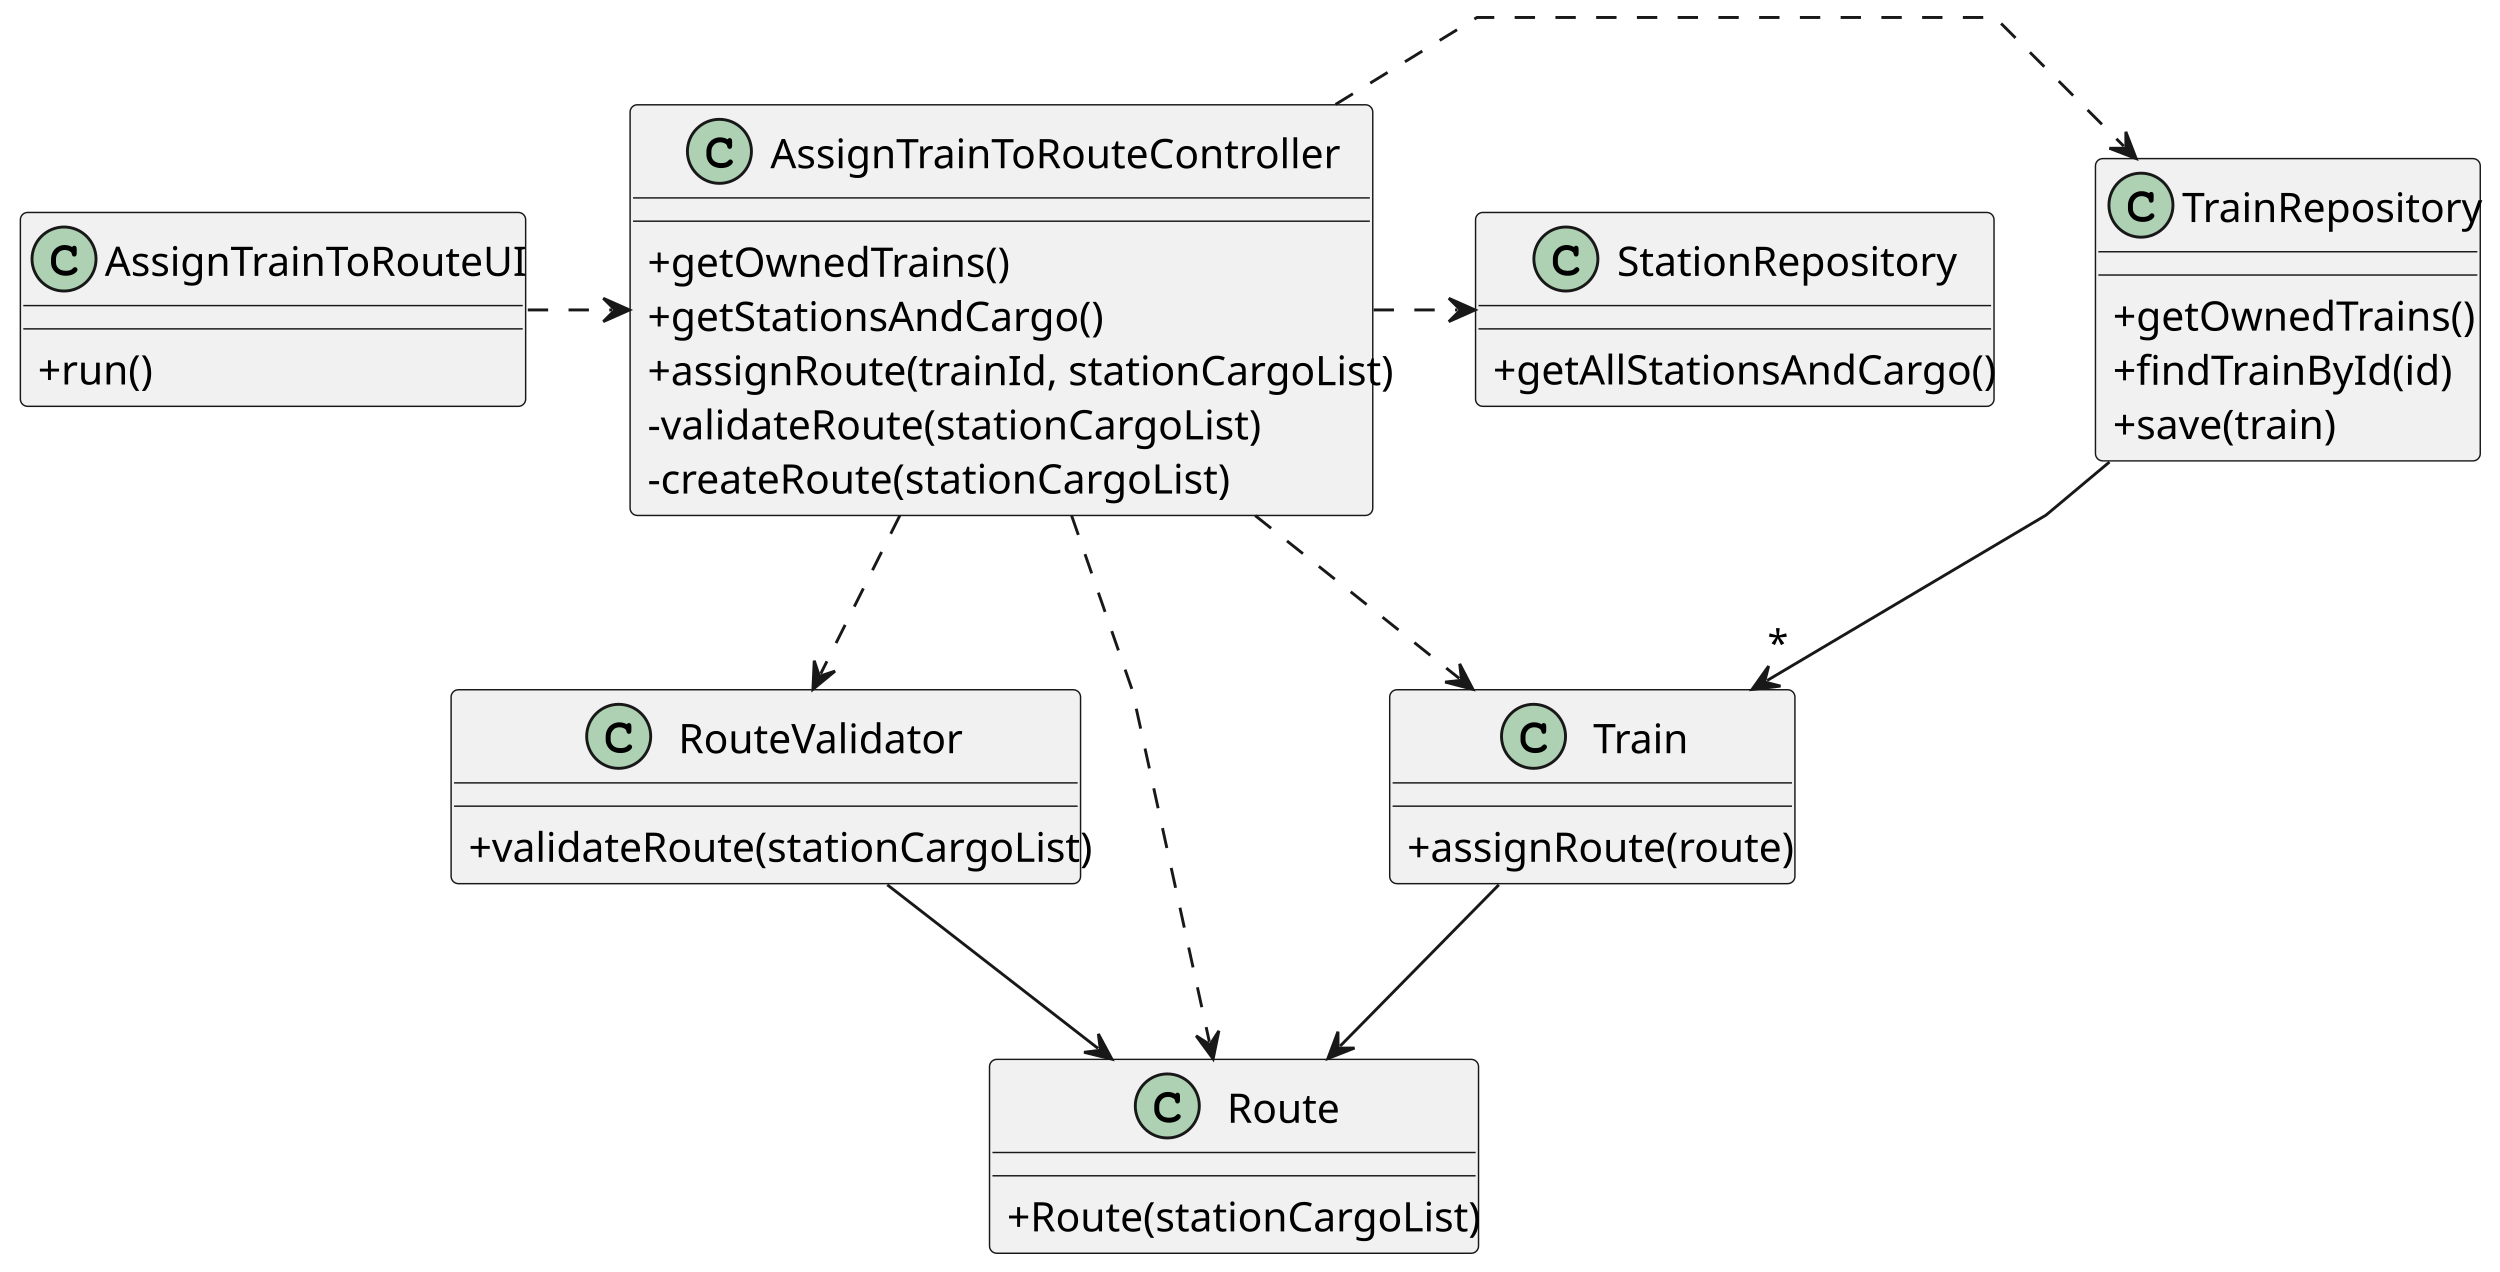
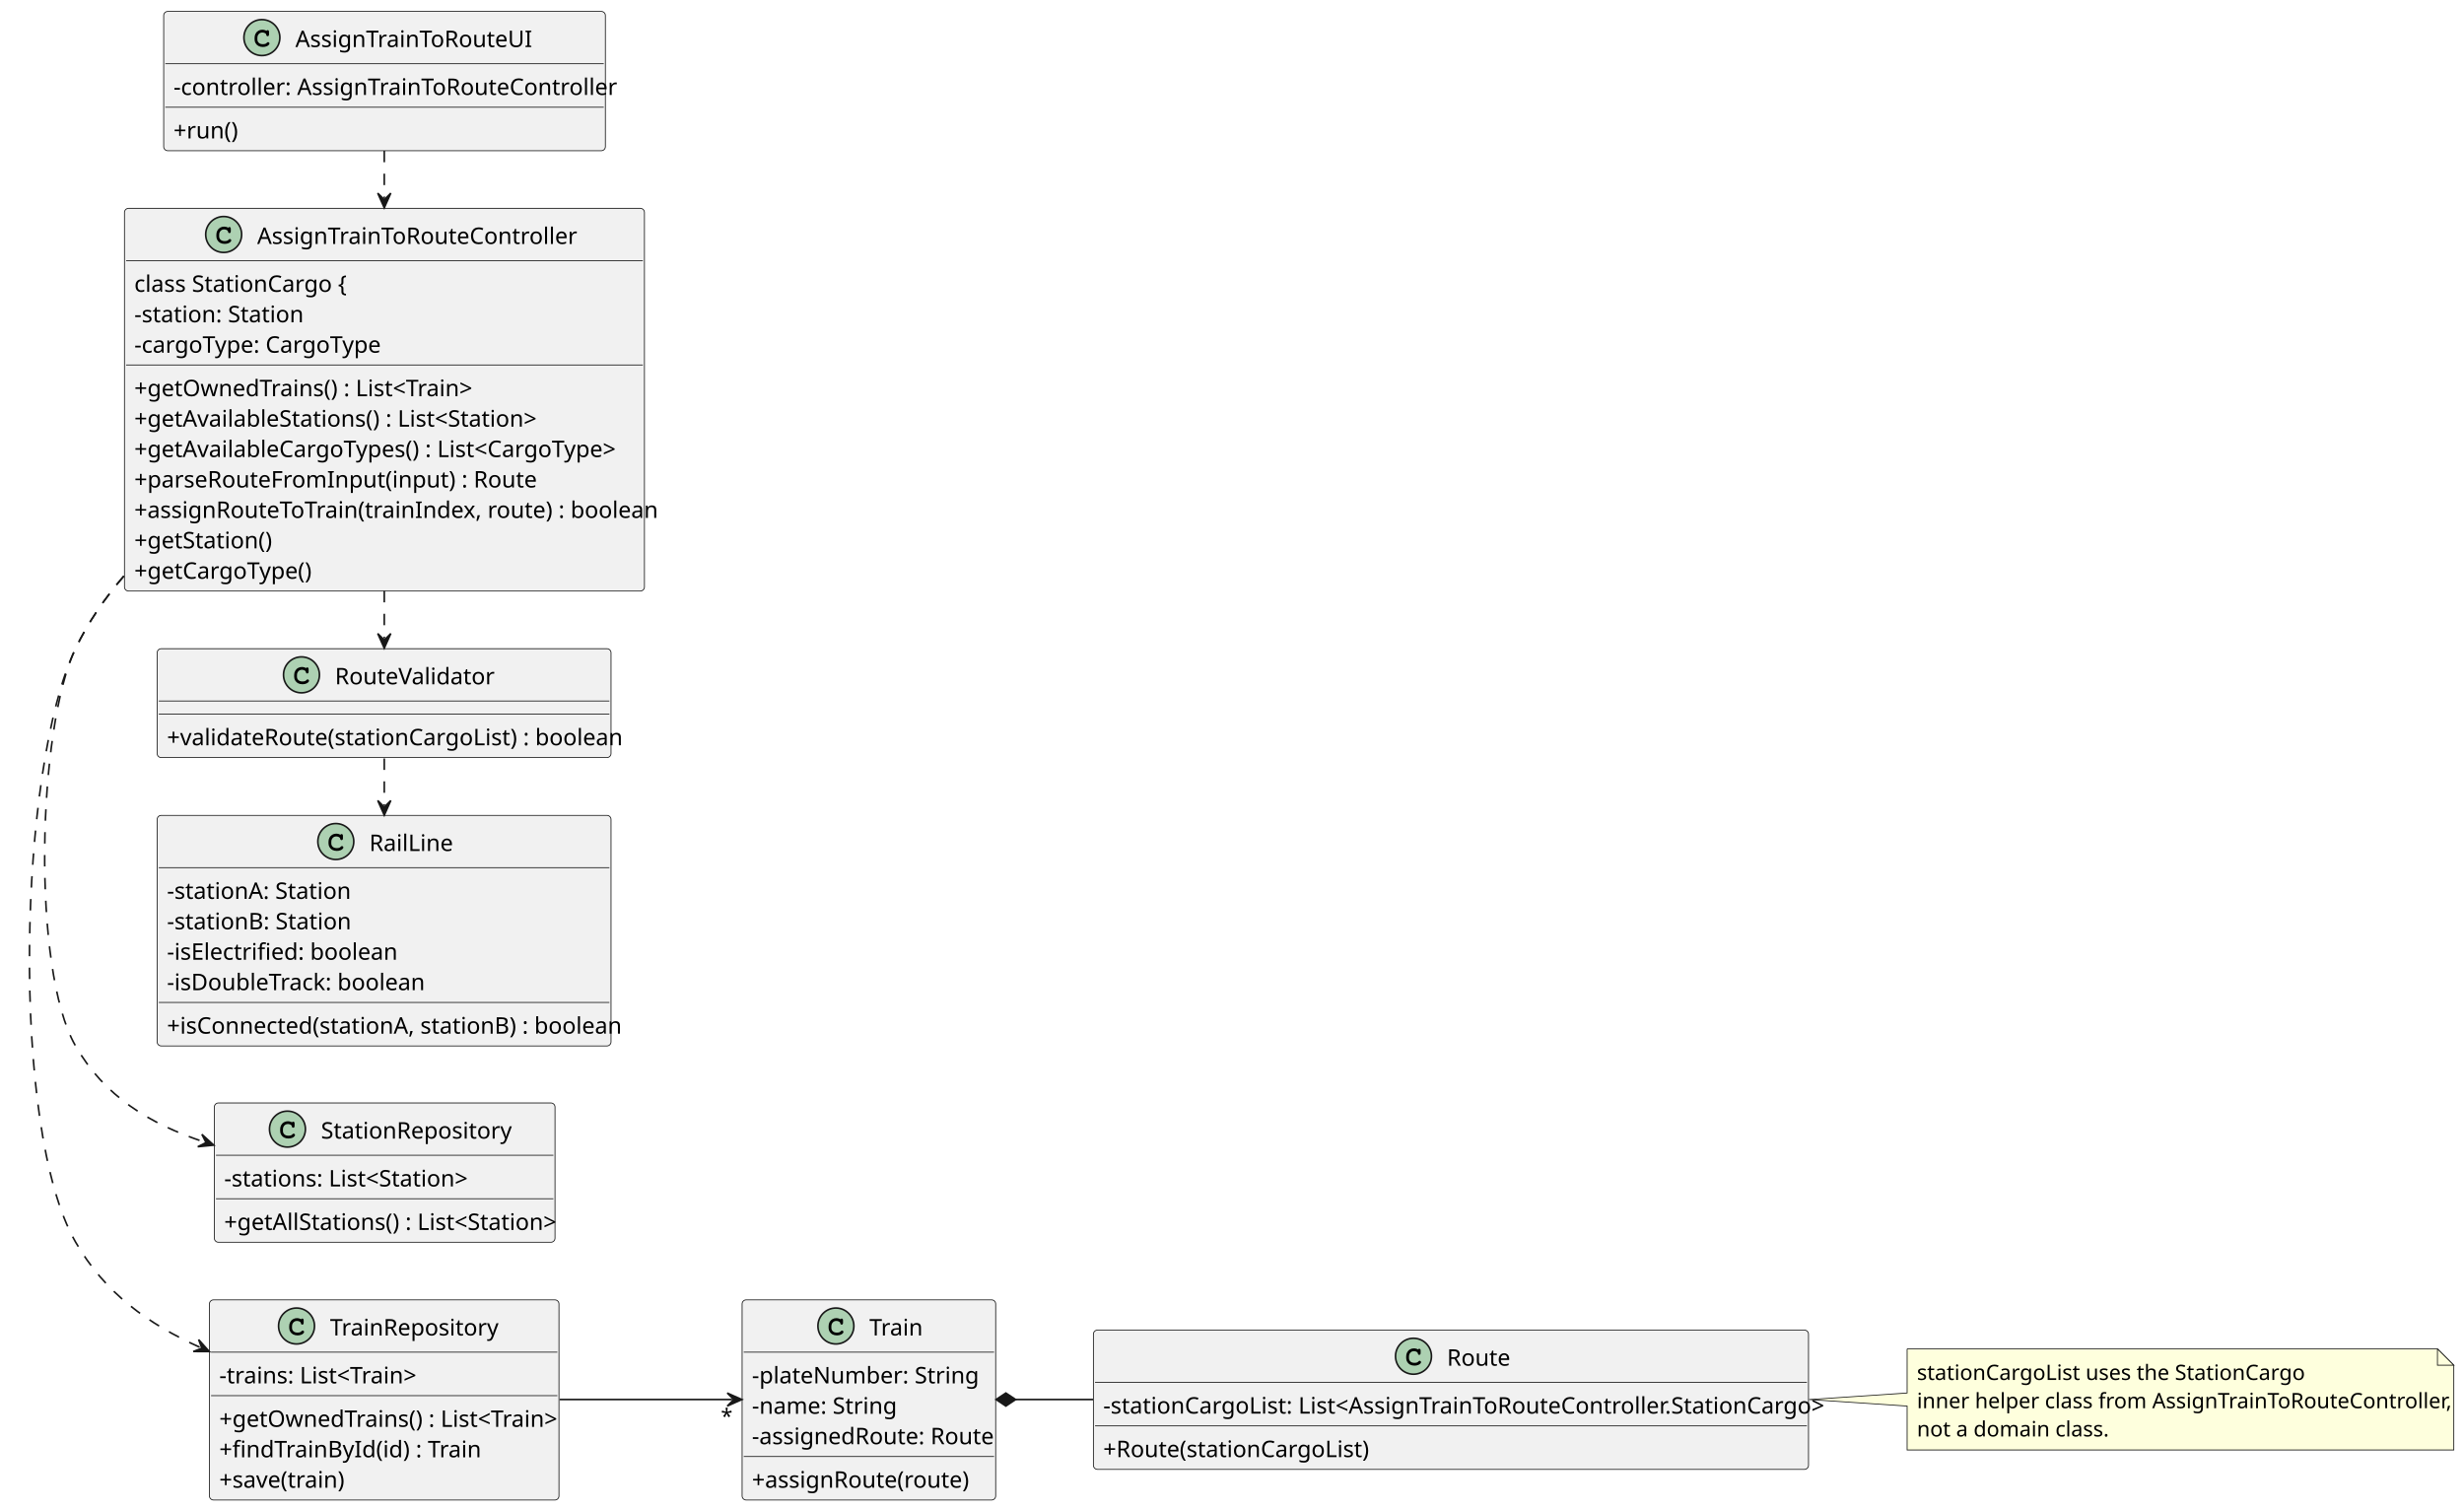
- <svg xmlns="http://www.w3.org/2000/svg" contentStyleType="text/css" height="437px" preserveAspectRatio="none" style="width:859px;height:437px;background:#FFFFFF;" version="1.1" viewBox="0 0 859 437" width="859px" zoomAndPan="magnify">
+ <svg xmlns="http://www.w3.org/2000/svg" contentStyleType="text/css" height="924px" preserveAspectRatio="none" style="width:1508px;height:924px;background:#FFFFFF;" version="1.1" viewBox="0 0 1508 924" width="1508px" zoomAndPan="magnify">
  <defs />
  <g>
    <g id="elem_AssignTrainToRouteUI">
-       <rect codeLine="6" fill="#F1F1F1" height="66.621" id="AssignTrainToRouteUI" rx="2.5" ry="2.5" style="stroke:#181818;stroke-width:0.5;" width="173.613" x="7" y="73" />
-       <ellipse cx="22" cy="89" fill="#ADD1B2" rx="11" ry="11" style="stroke:#181818;stroke-width:1.0;" />
-       <path d="M24.766,84.875 Q24.922,84.656 25.109,84.547 Q25.297,84.438 25.516,84.438 Q25.891,84.438 26.125,84.703 Q26.359,84.953 26.359,85.562 L26.359,87.016 Q26.359,87.625 26.125,87.891 Q25.891,88.156 25.516,88.156 Q25.172,88.156 24.969,87.953 Q24.766,87.766 24.656,87.25 Q24.609,86.891 24.422,86.703 Q24.094,86.328 23.484,86.109 Q22.875,85.891 22.25,85.891 Q21.484,85.891 20.844,86.219 Q20.219,86.547 19.719,87.297 Q19.234,88.047 19.234,89.078 L19.234,90.172 Q19.234,91.406 20.125,92.234 Q21.016,93.047 22.609,93.047 Q23.547,93.047 24.203,92.797 Q24.594,92.641 25.016,92.203 Q25.281,91.938 25.422,91.859 Q25.578,91.781 25.781,91.781 Q26.109,91.781 26.359,92.047 Q26.625,92.297 26.625,92.641 Q26.625,92.984 26.281,93.391 Q25.781,93.969 24.984,94.297 Q23.906,94.75 22.609,94.75 Q21.094,94.75 19.891,94.125 Q18.906,93.625 18.219,92.562 Q17.531,91.484 17.531,90.203 L17.531,89.047 Q17.531,87.719 18.141,86.578 Q18.766,85.422 19.859,84.812 Q20.953,84.188 22.188,84.188 Q22.922,84.188 23.562,84.359 Q24.219,84.516 24.766,84.875 Z " fill="#000000" />
-       <text fill="#000000" font-family="sans-serif" font-size="14" lengthAdjust="spacing" textLength="141.613" x="36" y="94.797">AssignTrainToRouteUI</text>
-       <line style="stroke:#181818;stroke-width:0.5;" x1="8" x2="179.613" y1="105" y2="105" />
-       <line style="stroke:#181818;stroke-width:0.5;" x1="8" x2="179.613" y1="113" y2="113" />
-       <text fill="#000000" font-family="sans-serif" font-size="14" lengthAdjust="spacing" textLength="37.734" x="13" y="132.107">+run()</text>
+       <rect codeLine="6" fill="#F1F1F1" height="85.242" id="AssignTrainToRouteUI" rx="2.5" ry="2.5" style="stroke:#181818;stroke-width:0.5;" width="270.323" x="100.18" y="7" />
+       <ellipse cx="160.285" cy="23" fill="#ADD1B2" rx="11" ry="11" style="stroke:#181818;stroke-width:1.0;" />
+       <path d="M163.051,18.875 Q163.207,18.656 163.394,18.547 Q163.582,18.438 163.801,18.438 Q164.176,18.438 164.41,18.703 Q164.644,18.953 164.644,19.562 L164.644,21.016 Q164.644,21.625 164.41,21.891 Q164.176,22.156 163.801,22.156 Q163.457,22.156 163.254,21.953 Q163.051,21.766 162.941,21.25 Q162.894,20.891 162.707,20.703 Q162.379,20.328 161.769,20.109 Q161.16,19.891 160.535,19.891 Q159.769,19.891 159.129,20.219 Q158.504,20.547 158.004,21.297 Q157.519,22.047 157.519,23.078 L157.519,24.172 Q157.519,25.406 158.41,26.234 Q159.301,27.047 160.894,27.047 Q161.832,27.047 162.488,26.797 Q162.879,26.641 163.301,26.203 Q163.566,25.938 163.707,25.859 Q163.863,25.781 164.066,25.781 Q164.394,25.781 164.644,26.047 Q164.91,26.297 164.91,26.641 Q164.91,26.984 164.566,27.391 Q164.066,27.969 163.269,28.297 Q162.191,28.75 160.894,28.75 Q159.379,28.75 158.176,28.125 Q157.191,27.625 156.504,26.562 Q155.816,25.484 155.816,24.203 L155.816,23.047 Q155.816,21.719 156.426,20.578 Q157.051,19.422 158.144,18.812 Q159.238,18.188 160.472,18.188 Q161.207,18.188 161.847,18.359 Q162.504,18.516 163.051,18.875 Z " fill="#000000" />
+       <text fill="#000000" font-family="sans-serif" font-size="14" lengthAdjust="spacing" textLength="141.613" x="180.785" y="28.797">AssignTrainToRouteUI</text>
+       <line style="stroke:#181818;stroke-width:0.5;" x1="101.18" x2="369.503" y1="39" y2="39" />
+       <text fill="#000000" font-family="sans-serif" font-size="14" lengthAdjust="spacing" textLength="258.323" x="106.18" y="58.107">-controller: AssignTrainToRouteController</text>
+       <line style="stroke:#181818;stroke-width:0.5;" x1="101.18" x2="369.503" y1="65.621" y2="65.621" />
+       <text fill="#000000" font-family="sans-serif" font-size="14" lengthAdjust="spacing" textLength="37.734" x="106.18" y="84.728">+run()</text>
    </g>
    <g id="elem_AssignTrainToRouteController">
-       <rect codeLine="10" fill="#F1F1F1" height="141.106" id="AssignTrainToRouteController" rx="2.5" ry="2.5" style="stroke:#181818;stroke-width:0.5;" width="255.182" x="216.5" y="36" />
-       <ellipse cx="247.196" cy="52" fill="#ADD1B2" rx="11" ry="11" style="stroke:#181818;stroke-width:1.0;" />
-       <path d="M249.961,47.875 Q250.117,47.656 250.305,47.547 Q250.492,47.438 250.711,47.438 Q251.086,47.438 251.321,47.703 Q251.555,47.953 251.555,48.562 L251.555,50.016 Q251.555,50.625 251.321,50.891 Q251.086,51.156 250.711,51.156 Q250.367,51.156 250.164,50.953 Q249.961,50.766 249.852,50.25 Q249.805,49.891 249.617,49.703 Q249.289,49.328 248.68,49.109 Q248.071,48.891 247.446,48.891 Q246.68,48.891 246.039,49.219 Q245.414,49.547 244.914,50.297 Q244.43,51.047 244.43,52.078 L244.43,53.172 Q244.43,54.406 245.321,55.234 Q246.211,56.047 247.805,56.047 Q248.742,56.047 249.399,55.797 Q249.789,55.641 250.211,55.203 Q250.477,54.938 250.617,54.859 Q250.774,54.781 250.977,54.781 Q251.305,54.781 251.555,55.047 Q251.821,55.297 251.821,55.641 Q251.821,55.984 251.477,56.391 Q250.977,56.969 250.18,57.297 Q249.102,57.75 247.805,57.75 Q246.289,57.75 245.086,57.125 Q244.102,56.625 243.414,55.562 Q242.727,54.484 242.727,53.203 L242.727,52.047 Q242.727,50.719 243.336,49.578 Q243.961,48.422 245.055,47.812 Q246.149,47.188 247.383,47.188 Q248.117,47.188 248.758,47.359 Q249.414,47.516 249.961,47.875 Z " fill="#000000" />
-       <text fill="#000000" font-family="sans-serif" font-size="14" lengthAdjust="spacing" textLength="188.303" x="264.683" y="57.797">AssignTrainToRouteController</text>
-       <line style="stroke:#181818;stroke-width:0.5;" x1="217.5" x2="470.682" y1="68" y2="68" />
-       <line style="stroke:#181818;stroke-width:0.5;" x1="217.5" x2="470.682" y1="76" y2="76" />
-       <text fill="#000000" font-family="sans-serif" font-size="14" lengthAdjust="spacing" textLength="120.217" x="222.5" y="95.107">+getOwnedTrains()</text>
-       <text fill="#000000" font-family="sans-serif" font-size="14" lengthAdjust="spacing" textLength="150.589" x="222.5" y="113.728">+getStationsAndCargo()</text>
-       <text fill="#000000" font-family="sans-serif" font-size="14" lengthAdjust="spacing" textLength="243.182" x="222.5" y="132.35">+assignRoute(trainId, stationCargoList)</text>
-       <text fill="#000000" font-family="sans-serif" font-size="14" lengthAdjust="spacing" textLength="200.765" x="222.5" y="150.971">-validateRoute(stationCargoList)</text>
-       <text fill="#000000" font-family="sans-serif" font-size="14" lengthAdjust="spacing" textLength="191.42" x="222.5" y="169.592">-createRoute(stationCargoList)</text>
+       <rect codeLine="11" fill="#F1F1F1" height="234.211" id="AssignTrainToRouteController" rx="2.5" ry="2.5" style="stroke:#181818;stroke-width:0.5;" width="318.229" x="76.18" y="127.5" />
+       <ellipse cx="136.893" cy="143.5" fill="#ADD1B2" rx="11" ry="11" style="stroke:#181818;stroke-width:1.0;" />
+       <path d="M139.659,139.375 Q139.815,139.156 140.003,139.047 Q140.19,138.938 140.409,138.938 Q140.784,138.938 141.018,139.203 Q141.253,139.453 141.253,140.062 L141.253,141.516 Q141.253,142.125 141.018,142.391 Q140.784,142.656 140.409,142.656 Q140.065,142.656 139.862,142.453 Q139.659,142.266 139.55,141.75 Q139.503,141.391 139.315,141.203 Q138.987,140.828 138.378,140.609 Q137.768,140.391 137.143,140.391 Q136.378,140.391 135.737,140.719 Q135.112,141.047 134.612,141.797 Q134.128,142.547 134.128,143.578 L134.128,144.672 Q134.128,145.906 135.018,146.734 Q135.909,147.547 137.503,147.547 Q138.44,147.547 139.096,147.297 Q139.487,147.141 139.909,146.703 Q140.175,146.438 140.315,146.359 Q140.471,146.281 140.675,146.281 Q141.003,146.281 141.253,146.547 Q141.518,146.797 141.518,147.141 Q141.518,147.484 141.175,147.891 Q140.675,148.469 139.878,148.797 Q138.8,149.25 137.503,149.25 Q135.987,149.25 134.784,148.625 Q133.8,148.125 133.112,147.062 Q132.425,145.984 132.425,144.703 L132.425,143.547 Q132.425,142.219 133.034,141.078 Q133.659,139.922 134.753,139.312 Q135.846,138.688 137.081,138.688 Q137.815,138.688 138.456,138.859 Q139.112,139.016 139.659,139.375 Z " fill="#000000" />
+       <text fill="#000000" font-family="sans-serif" font-size="14" lengthAdjust="spacing" textLength="188.303" x="157.393" y="149.297">AssignTrainToRouteController</text>
+       <line style="stroke:#181818;stroke-width:0.5;" x1="77.18" x2="393.409" y1="159.5" y2="159.5" />
+       <text fill="#000000" font-family="sans-serif" font-size="14" lengthAdjust="spacing" textLength="126.068" x="82.18" y="178.607">class StationCargo {</text>
+       <text fill="#000000" font-family="sans-serif" font-size="14" lengthAdjust="spacing" textLength="97.275" x="82.18" y="197.228">-station: Station</text>
+       <text fill="#000000" font-family="sans-serif" font-size="14" lengthAdjust="spacing" textLength="147.841" x="82.18" y="215.85">-cargoType: CargoType</text>
+       <line style="stroke:#181818;stroke-width:0.5;" x1="77.18" x2="393.409" y1="223.363" y2="223.363" />
+       <text fill="#000000" font-family="sans-serif" font-size="14" lengthAdjust="spacing" textLength="201.92" x="82.18" y="242.471">+getOwnedTrains() : List&lt;Train&gt;</text>
+       <text fill="#000000" font-family="sans-serif" font-size="14" lengthAdjust="spacing" textLength="237.754" x="82.18" y="261.092">+getAvailableStations() : List&lt;Station&gt;</text>
+       <text fill="#000000" font-family="sans-serif" font-size="14" lengthAdjust="spacing" textLength="289.092" x="82.18" y="279.713">+getAvailableCargoTypes() : List&lt;CargoType&gt;</text>
+       <text fill="#000000" font-family="sans-serif" font-size="14" lengthAdjust="spacing" textLength="233.065" x="82.18" y="298.334">+parseRouteFromInput(input) : Route</text>
+       <text fill="#000000" font-family="sans-serif" font-size="14" lengthAdjust="spacing" textLength="306.229" x="82.18" y="316.955">+assignRouteToTrain(trainIndex, route) : boolean</text>
+       <text fill="#000000" font-family="sans-serif" font-size="14" lengthAdjust="spacing" textLength="80.548" x="82.18" y="335.576">+getStation()</text>
+       <text fill="#000000" font-family="sans-serif" font-size="14" lengthAdjust="spacing" textLength="106.217" x="82.18" y="354.197">+getCargoType()</text>
    </g>
    <g id="elem_TrainRepository">
-       <rect codeLine="18" fill="#F1F1F1" height="103.863" id="TrainRepository" rx="2.5" ry="2.5" style="stroke:#181818;stroke-width:0.5;" width="132.217" x="720" y="54.5" />
-       <ellipse cx="735.631" cy="70.5" fill="#ADD1B2" rx="11" ry="11" style="stroke:#181818;stroke-width:1.0;" />
-       <path d="M738.397,66.375 Q738.553,66.156 738.741,66.047 Q738.928,65.938 739.147,65.938 Q739.522,65.938 739.756,66.203 Q739.991,66.453 739.991,67.062 L739.991,68.516 Q739.991,69.125 739.756,69.391 Q739.522,69.656 739.147,69.656 Q738.803,69.656 738.6,69.453 Q738.397,69.266 738.288,68.75 Q738.241,68.391 738.053,68.203 Q737.725,67.828 737.116,67.609 Q736.506,67.391 735.881,67.391 Q735.116,67.391 734.475,67.719 Q733.85,68.047 733.35,68.797 Q732.866,69.547 732.866,70.578 L732.866,71.672 Q732.866,72.906 733.756,73.734 Q734.647,74.547 736.241,74.547 Q737.178,74.547 737.835,74.297 Q738.225,74.141 738.647,73.703 Q738.913,73.438 739.053,73.359 Q739.21,73.281 739.413,73.281 Q739.741,73.281 739.991,73.547 Q740.256,73.797 740.256,74.141 Q740.256,74.484 739.913,74.891 Q739.413,75.469 738.616,75.797 Q737.538,76.25 736.241,76.25 Q734.725,76.25 733.522,75.625 Q732.538,75.125 731.85,74.062 Q731.163,72.984 731.163,71.703 L731.163,70.547 Q731.163,69.219 731.772,68.078 Q732.397,66.922 733.491,66.312 Q734.585,65.688 735.819,65.688 Q736.553,65.688 737.194,65.859 Q737.85,66.016 738.397,66.375 Z " fill="#000000" />
-       <text fill="#000000" font-family="sans-serif" font-size="14" lengthAdjust="spacing" textLength="98.814" x="749.772" y="76.297">TrainRepository</text>
-       <line style="stroke:#181818;stroke-width:0.5;" x1="721" x2="851.217" y1="86.5" y2="86.5" />
-       <line style="stroke:#181818;stroke-width:0.5;" x1="721" x2="851.217" y1="94.5" y2="94.5" />
-       <text fill="#000000" font-family="sans-serif" font-size="14" lengthAdjust="spacing" textLength="120.217" x="726" y="113.607">+getOwnedTrains()</text>
-       <text fill="#000000" font-family="sans-serif" font-size="14" lengthAdjust="spacing" textLength="110.879" x="726" y="132.228">+findTrainById(id)</text>
-       <text fill="#000000" font-family="sans-serif" font-size="14" lengthAdjust="spacing" textLength="74.307" x="726" y="150.85">+save(train)</text>
+       <rect codeLine="27" fill="#F1F1F1" height="122.484" id="TrainRepository" rx="2.5" ry="2.5" style="stroke:#181818;stroke-width:0.5;" width="213.92" x="128.18" y="795.5" />
+       <ellipse cx="181.483" cy="811.5" fill="#ADD1B2" rx="11" ry="11" style="stroke:#181818;stroke-width:1.0;" />
+       <path d="M184.249,807.375 Q184.405,807.156 184.593,807.047 Q184.78,806.938 184.999,806.938 Q185.374,806.938 185.608,807.203 Q185.843,807.453 185.843,808.062 L185.843,809.516 Q185.843,810.125 185.608,810.391 Q185.374,810.656 184.999,810.656 Q184.655,810.656 184.452,810.453 Q184.249,810.266 184.139,809.75 Q184.093,809.391 183.905,809.203 Q183.577,808.828 182.968,808.609 Q182.358,808.391 181.733,808.391 Q180.968,808.391 180.327,808.719 Q179.702,809.047 179.202,809.797 Q178.718,810.547 178.718,811.578 L178.718,812.672 Q178.718,813.906 179.608,814.734 Q180.499,815.547 182.093,815.547 Q183.03,815.547 183.686,815.297 Q184.077,815.141 184.499,814.703 Q184.764,814.438 184.905,814.359 Q185.061,814.281 185.264,814.281 Q185.593,814.281 185.843,814.547 Q186.108,814.797 186.108,815.141 Q186.108,815.484 185.764,815.891 Q185.264,816.469 184.468,816.797 Q183.389,817.25 182.093,817.25 Q180.577,817.25 179.374,816.625 Q178.389,816.125 177.702,815.062 Q177.014,813.984 177.014,812.703 L177.014,811.547 Q177.014,810.219 177.624,809.078 Q178.249,807.922 179.343,807.312 Q180.436,806.688 181.671,806.688 Q182.405,806.688 183.046,806.859 Q183.702,807.016 184.249,807.375 Z " fill="#000000" />
+       <text fill="#000000" font-family="sans-serif" font-size="14" lengthAdjust="spacing" textLength="98.814" x="201.983" y="817.297">TrainRepository</text>
+       <line style="stroke:#181818;stroke-width:0.5;" x1="129.18" x2="341.1" y1="827.5" y2="827.5" />
+       <text fill="#000000" font-family="sans-serif" font-size="14" lengthAdjust="spacing" textLength="116.71" x="134.18" y="846.607">-trains: List&lt;Train&gt;</text>
+       <line style="stroke:#181818;stroke-width:0.5;" x1="129.18" x2="341.1" y1="854.121" y2="854.121" />
+       <text fill="#000000" font-family="sans-serif" font-size="14" lengthAdjust="spacing" textLength="201.92" x="134.18" y="873.229">+getOwnedTrains() : List&lt;Train&gt;</text>
+       <text fill="#000000" font-family="sans-serif" font-size="14" lengthAdjust="spacing" textLength="154.444" x="134.18" y="891.85">+findTrainById(id) : Train</text>
+       <text fill="#000000" font-family="sans-serif" font-size="14" lengthAdjust="spacing" textLength="74.307" x="134.18" y="910.471">+save(train)</text>
    </g>
    <g id="elem_StationRepository">
-       <rect codeLine="24" fill="#F1F1F1" height="66.621" id="StationRepository" rx="2.5" ry="2.5" style="stroke:#181818;stroke-width:0.5;" width="178.148" x="507" y="73" />
-       <ellipse cx="538.04" cy="89" fill="#ADD1B2" rx="11" ry="11" style="stroke:#181818;stroke-width:1.0;" />
-       <path d="M540.806,84.875 Q540.962,84.656 541.149,84.547 Q541.337,84.438 541.556,84.438 Q541.931,84.438 542.165,84.703 Q542.399,84.953 542.399,85.562 L542.399,87.016 Q542.399,87.625 542.165,87.891 Q541.931,88.156 541.556,88.156 Q541.212,88.156 541.009,87.953 Q540.806,87.766 540.696,87.25 Q540.649,86.891 540.462,86.703 Q540.134,86.328 539.524,86.109 Q538.915,85.891 538.29,85.891 Q537.524,85.891 536.884,86.219 Q536.259,86.547 535.759,87.297 Q535.274,88.047 535.274,89.078 L535.274,90.172 Q535.274,91.406 536.165,92.234 Q537.056,93.047 538.649,93.047 Q539.587,93.047 540.243,92.797 Q540.634,92.641 541.056,92.203 Q541.321,91.938 541.462,91.859 Q541.618,91.781 541.821,91.781 Q542.149,91.781 542.399,92.047 Q542.665,92.297 542.665,92.641 Q542.665,92.984 542.321,93.391 Q541.821,93.969 541.024,94.297 Q539.946,94.75 538.649,94.75 Q537.134,94.75 535.931,94.125 Q534.946,93.625 534.259,92.562 Q533.571,91.484 533.571,90.203 L533.571,89.047 Q533.571,87.719 534.181,86.578 Q534.806,85.422 535.899,84.812 Q536.993,84.188 538.227,84.188 Q538.962,84.188 539.602,84.359 Q540.259,84.516 540.806,84.875 Z " fill="#000000" />
-       <text fill="#000000" font-family="sans-serif" font-size="14" lengthAdjust="spacing" textLength="110.503" x="555.605" y="94.797">StationRepository</text>
-       <line style="stroke:#181818;stroke-width:0.5;" x1="508" x2="684.148" y1="105" y2="105" />
-       <line style="stroke:#181818;stroke-width:0.5;" x1="508" x2="684.148" y1="113" y2="113" />
-       <text fill="#000000" font-family="sans-serif" font-size="14" lengthAdjust="spacing" textLength="166.148" x="513" y="132.107">+getAllStationsAndCargo()</text>
+       <rect codeLine="34" fill="#F1F1F1" height="85.242" id="StationRepository" rx="2.5" ry="2.5" style="stroke:#181818;stroke-width:0.5;" width="208.499" x="131.18" y="675" />
+       <ellipse cx="175.928" cy="691" fill="#ADD1B2" rx="11" ry="11" style="stroke:#181818;stroke-width:1.0;" />
+       <path d="M178.694,686.875 Q178.85,686.656 179.037,686.547 Q179.225,686.438 179.444,686.438 Q179.819,686.438 180.053,686.703 Q180.287,686.953 180.287,687.562 L180.287,689.016 Q180.287,689.625 180.053,689.891 Q179.819,690.156 179.444,690.156 Q179.1,690.156 178.897,689.953 Q178.694,689.766 178.584,689.25 Q178.537,688.891 178.35,688.703 Q178.022,688.328 177.412,688.109 Q176.803,687.891 176.178,687.891 Q175.412,687.891 174.772,688.219 Q174.147,688.547 173.647,689.297 Q173.162,690.047 173.162,691.078 L173.162,692.172 Q173.162,693.406 174.053,694.234 Q174.944,695.047 176.537,695.047 Q177.475,695.047 178.131,694.797 Q178.522,694.641 178.944,694.203 Q179.209,693.938 179.35,693.859 Q179.506,693.781 179.709,693.781 Q180.037,693.781 180.287,694.047 Q180.553,694.297 180.553,694.641 Q180.553,694.984 180.209,695.391 Q179.709,695.969 178.912,696.297 Q177.834,696.75 176.537,696.75 Q175.022,696.75 173.819,696.125 Q172.834,695.625 172.147,694.562 Q171.459,693.484 171.459,692.203 L171.459,691.047 Q171.459,689.719 172.069,688.578 Q172.694,687.422 173.787,686.812 Q174.881,686.188 176.115,686.188 Q176.85,686.188 177.49,686.359 Q178.147,686.516 178.694,686.875 Z " fill="#000000" />
+       <text fill="#000000" font-family="sans-serif" font-size="14" lengthAdjust="spacing" textLength="110.503" x="196.428" y="696.797">StationRepository</text>
+       <line style="stroke:#181818;stroke-width:0.5;" x1="132.18" x2="338.679" y1="707" y2="707" />
+       <text fill="#000000" font-family="sans-serif" font-size="14" lengthAdjust="spacing" textLength="142.413" x="137.18" y="726.107">-stations: List&lt;Station&gt;</text>
+       <line style="stroke:#181818;stroke-width:0.5;" x1="132.18" x2="338.679" y1="733.621" y2="733.621" />
+       <text fill="#000000" font-family="sans-serif" font-size="14" lengthAdjust="spacing" textLength="196.499" x="137.18" y="752.729">+getAllStations() : List&lt;Station&gt;</text>
    </g>
    <g id="elem_RouteValidator">
-       <rect codeLine="28" fill="#F1F1F1" height="66.621" id="RouteValidator" rx="2.5" ry="2.5" style="stroke:#181818;stroke-width:0.5;" width="216.278" x="155" y="237" />
-       <ellipse cx="212.583" cy="253" fill="#ADD1B2" rx="11" ry="11" style="stroke:#181818;stroke-width:1.0;" />
-       <path d="M215.348,248.875 Q215.504,248.656 215.692,248.547 Q215.879,248.438 216.098,248.438 Q216.473,248.438 216.708,248.703 Q216.942,248.953 216.942,249.562 L216.942,251.016 Q216.942,251.625 216.708,251.891 Q216.473,252.156 216.098,252.156 Q215.754,252.156 215.551,251.953 Q215.348,251.766 215.239,251.25 Q215.192,250.891 215.004,250.703 Q214.676,250.328 214.067,250.109 Q213.458,249.891 212.833,249.891 Q212.067,249.891 211.426,250.219 Q210.801,250.547 210.301,251.297 Q209.817,252.047 209.817,253.078 L209.817,254.172 Q209.817,255.406 210.708,256.234 Q211.598,257.047 213.192,257.047 Q214.129,257.047 214.786,256.797 Q215.176,256.641 215.598,256.203 Q215.864,255.938 216.004,255.859 Q216.161,255.781 216.364,255.781 Q216.692,255.781 216.942,256.047 Q217.208,256.297 217.208,256.641 Q217.208,256.984 216.864,257.391 Q216.364,257.969 215.567,258.297 Q214.489,258.75 213.192,258.75 Q211.676,258.75 210.473,258.125 Q209.489,257.625 208.801,256.562 Q208.114,255.484 208.114,254.203 L208.114,253.047 Q208.114,251.719 208.723,250.578 Q209.348,249.422 210.442,248.812 Q211.536,248.188 212.77,248.188 Q213.504,248.188 214.145,248.359 Q214.801,248.516 215.348,248.875 Z " fill="#000000" />
-       <text fill="#000000" font-family="sans-serif" font-size="14" lengthAdjust="spacing" textLength="92.613" x="233.083" y="258.797">RouteValidator</text>
-       <line style="stroke:#181818;stroke-width:0.5;" x1="156" x2="370.278" y1="269" y2="269" />
-       <line style="stroke:#181818;stroke-width:0.5;" x1="156" x2="370.278" y1="277" y2="277" />
-       <text fill="#000000" font-family="sans-serif" font-size="14" lengthAdjust="spacing" textLength="204.278" x="161" y="296.107">+validateRoute(stationCargoList)</text>
+       <rect codeLine="39" fill="#F1F1F1" height="66.621" id="RouteValidator" rx="2.5" ry="2.5" style="stroke:#181818;stroke-width:0.5;" width="277.774" x="96.18" y="397" />
+       <ellipse cx="184.511" cy="413" fill="#ADD1B2" rx="11" ry="11" style="stroke:#181818;stroke-width:1.0;" />
+       <path d="M187.276,408.875 Q187.432,408.656 187.62,408.547 Q187.807,408.438 188.026,408.438 Q188.401,408.438 188.636,408.703 Q188.87,408.953 188.87,409.562 L188.87,411.016 Q188.87,411.625 188.636,411.891 Q188.401,412.156 188.026,412.156 Q187.682,412.156 187.479,411.953 Q187.276,411.766 187.167,411.25 Q187.12,410.891 186.932,410.703 Q186.604,410.328 185.995,410.109 Q185.386,409.891 184.761,409.891 Q183.995,409.891 183.354,410.219 Q182.729,410.547 182.229,411.297 Q181.745,412.047 181.745,413.078 L181.745,414.172 Q181.745,415.406 182.636,416.234 Q183.526,417.047 185.12,417.047 Q186.057,417.047 186.714,416.797 Q187.104,416.641 187.526,416.203 Q187.792,415.938 187.932,415.859 Q188.089,415.781 188.292,415.781 Q188.62,415.781 188.87,416.047 Q189.136,416.297 189.136,416.641 Q189.136,416.984 188.792,417.391 Q188.292,417.969 187.495,418.297 Q186.417,418.75 185.12,418.75 Q183.604,418.75 182.401,418.125 Q181.417,417.625 180.729,416.562 Q180.042,415.484 180.042,414.203 L180.042,413.047 Q180.042,411.719 180.651,410.578 Q181.276,409.422 182.37,408.812 Q183.464,408.188 184.698,408.188 Q185.432,408.188 186.073,408.359 Q186.729,408.516 187.276,408.875 Z " fill="#000000" />
+       <text fill="#000000" font-family="sans-serif" font-size="14" lengthAdjust="spacing" textLength="92.613" x="205.011" y="418.797">RouteValidator</text>
+       <line style="stroke:#181818;stroke-width:0.5;" x1="97.18" x2="372.954" y1="429" y2="429" />
+       <line style="stroke:#181818;stroke-width:0.5;" x1="97.18" x2="372.954" y1="437" y2="437" />
+       <text fill="#000000" font-family="sans-serif" font-size="14" lengthAdjust="spacing" textLength="265.774" x="102.18" y="456.107">+validateRoute(stationCargoList) : boolean</text>
+     </g>
+     <g id="elem_RailLine">
+       <rect codeLine="43" fill="#F1F1F1" height="141.106" id="RailLine" rx="2.5" ry="2.5" style="stroke:#181818;stroke-width:0.5;" width="277.774" x="96.18" y="499" />
+       <ellipse cx="205.524" cy="515" fill="#ADD1B2" rx="11" ry="11" style="stroke:#181818;stroke-width:1.0;" />
+       <path d="M208.29,510.875 Q208.446,510.656 208.634,510.547 Q208.821,510.438 209.04,510.438 Q209.415,510.438 209.649,510.703 Q209.884,510.953 209.884,511.562 L209.884,513.016 Q209.884,513.625 209.649,513.891 Q209.415,514.156 209.04,514.156 Q208.696,514.156 208.493,513.953 Q208.29,513.766 208.18,513.25 Q208.134,512.891 207.946,512.703 Q207.618,512.328 207.009,512.109 Q206.399,511.891 205.774,511.891 Q205.009,511.891 204.368,512.219 Q203.743,512.547 203.243,513.297 Q202.759,514.047 202.759,515.078 L202.759,516.172 Q202.759,517.406 203.649,518.234 Q204.54,519.047 206.134,519.047 Q207.071,519.047 207.727,518.797 Q208.118,518.641 208.54,518.203 Q208.805,517.938 208.946,517.859 Q209.102,517.781 209.305,517.781 Q209.634,517.781 209.884,518.047 Q210.149,518.297 210.149,518.641 Q210.149,518.984 209.805,519.391 Q209.305,519.969 208.509,520.297 Q207.43,520.75 206.134,520.75 Q204.618,520.75 203.415,520.125 Q202.43,519.625 201.743,518.562 Q201.055,517.484 201.055,516.203 L201.055,515.047 Q201.055,513.719 201.665,512.578 Q202.29,511.422 203.384,510.812 Q204.477,510.188 205.712,510.188 Q206.446,510.188 207.087,510.359 Q207.743,510.516 208.29,510.875 Z " fill="#000000" />
+       <text fill="#000000" font-family="sans-serif" font-size="14" lengthAdjust="spacing" textLength="50.586" x="226.024" y="520.797">RailLine</text>
+       <line style="stroke:#181818;stroke-width:0.5;" x1="97.18" x2="372.954" y1="531" y2="531" />
+       <text fill="#000000" font-family="sans-serif" font-size="14" lengthAdjust="spacing" textLength="106.613" x="102.18" y="550.107">-stationA: Station</text>
+       <text fill="#000000" font-family="sans-serif" font-size="14" lengthAdjust="spacing" textLength="106.613" x="102.18" y="568.729">-stationB: Station</text>
+       <text fill="#000000" font-family="sans-serif" font-size="14" lengthAdjust="spacing" textLength="133.848" x="102.18" y="587.35">-isElectrified: boolean</text>
+       <text fill="#000000" font-family="sans-serif" font-size="14" lengthAdjust="spacing" textLength="151.744" x="102.18" y="605.971">-isDoubleTrack: boolean</text>
+       <line style="stroke:#181818;stroke-width:0.5;" x1="97.18" x2="372.954" y1="613.484" y2="613.484" />
+       <text fill="#000000" font-family="sans-serif" font-size="14" lengthAdjust="spacing" textLength="265.774" x="102.18" y="632.592">+isConnected(stationA, stationB) : boolean</text>
+     </g>
+     <g id="elem_Train">
+       <rect codeLine="51" fill="#F1F1F1" height="122.484" id="Train" rx="2.5" ry="2.5" style="stroke:#181818;stroke-width:0.5;" width="155.199" x="454.18" y="795.5" />
+       <ellipse cx="511.581" cy="811.5" fill="#ADD1B2" rx="11" ry="11" style="stroke:#181818;stroke-width:1.0;" />
+       <path d="M514.347,807.375 Q514.503,807.156 514.691,807.047 Q514.878,806.938 515.097,806.938 Q515.472,806.938 515.706,807.203 Q515.941,807.453 515.941,808.062 L515.941,809.516 Q515.941,810.125 515.706,810.391 Q515.472,810.656 515.097,810.656 Q514.753,810.656 514.55,810.453 Q514.347,810.266 514.238,809.75 Q514.191,809.391 514.003,809.203 Q513.675,808.828 513.066,808.609 Q512.456,808.391 511.831,808.391 Q511.066,808.391 510.425,808.719 Q509.8,809.047 509.3,809.797 Q508.816,810.547 508.816,811.578 L508.816,812.672 Q508.816,813.906 509.706,814.734 Q510.597,815.547 512.191,815.547 Q513.128,815.547 513.784,815.297 Q514.175,815.141 514.597,814.703 Q514.863,814.438 515.003,814.359 Q515.159,814.281 515.363,814.281 Q515.691,814.281 515.941,814.547 Q516.206,814.797 516.206,815.141 Q516.206,815.484 515.863,815.891 Q515.363,816.469 514.566,816.797 Q513.488,817.25 512.191,817.25 Q510.675,817.25 509.472,816.625 Q508.488,816.125 507.8,815.062 Q507.113,813.984 507.113,812.703 L507.113,811.547 Q507.113,810.219 507.722,809.078 Q508.347,807.922 509.441,807.312 Q510.534,806.688 511.769,806.688 Q512.503,806.688 513.144,806.859 Q513.8,807.016 514.347,807.375 Z " fill="#000000" />
+       <text fill="#000000" font-family="sans-serif" font-size="14" lengthAdjust="spacing" textLength="31.896" x="532.081" y="817.297">Train</text>
+       <line style="stroke:#181818;stroke-width:0.5;" x1="455.18" x2="608.379" y1="827.5" y2="827.5" />
+       <text fill="#000000" font-family="sans-serif" font-size="14" lengthAdjust="spacing" textLength="129.165" x="460.18" y="846.607">-plateNumber: String</text>
+       <text fill="#000000" font-family="sans-serif" font-size="14" lengthAdjust="spacing" textLength="84.034" x="460.18" y="865.229">-name: String</text>
+       <text fill="#000000" font-family="sans-serif" font-size="14" lengthAdjust="spacing" textLength="143.199" x="460.18" y="883.85">-assignedRoute: Route</text>
+       <line style="stroke:#181818;stroke-width:0.5;" x1="455.18" x2="608.379" y1="891.363" y2="891.363" />
+       <text fill="#000000" font-family="sans-serif" font-size="14" lengthAdjust="spacing" textLength="127.237" x="460.18" y="910.471">+assignRoute(route)</text>
    </g>
    <g id="elem_Route">
-       <rect codeLine="32" fill="#F1F1F1" height="66.621" id="Route" rx="2.5" ry="2.5" style="stroke:#181818;stroke-width:0.5;" width="168.023" x="340" y="364" />
-       <ellipse cx="401.082" cy="380" fill="#ADD1B2" rx="11" ry="11" style="stroke:#181818;stroke-width:1.0;" />
-       <path d="M403.848,375.875 Q404.004,375.656 404.192,375.547 Q404.379,375.438 404.598,375.438 Q404.973,375.438 405.207,375.703 Q405.442,375.953 405.442,376.562 L405.442,378.016 Q405.442,378.625 405.207,378.891 Q404.973,379.156 404.598,379.156 Q404.254,379.156 404.051,378.953 Q403.848,378.766 403.739,378.25 Q403.692,377.891 403.504,377.703 Q403.176,377.328 402.567,377.109 Q401.957,376.891 401.332,376.891 Q400.567,376.891 399.926,377.219 Q399.301,377.547 398.801,378.297 Q398.317,379.047 398.317,380.078 L398.317,381.172 Q398.317,382.406 399.207,383.234 Q400.098,384.047 401.692,384.047 Q402.629,384.047 403.286,383.797 Q403.676,383.641 404.098,383.203 Q404.364,382.938 404.504,382.859 Q404.661,382.781 404.864,382.781 Q405.192,382.781 405.442,383.047 Q405.707,383.297 405.707,383.641 Q405.707,383.984 405.364,384.391 Q404.864,384.969 404.067,385.297 Q402.989,385.75 401.692,385.75 Q400.176,385.75 398.973,385.125 Q397.989,384.625 397.301,383.562 Q396.614,382.484 396.614,381.203 L396.614,380.047 Q396.614,378.719 397.223,377.578 Q397.848,376.422 398.942,375.812 Q400.036,375.188 401.27,375.188 Q402.004,375.188 402.645,375.359 Q403.301,375.516 403.848,375.875 Z " fill="#000000" />
-       <text fill="#000000" font-family="sans-serif" font-size="14" lengthAdjust="spacing" textLength="37.358" x="421.582" y="385.797">Route</text>
-       <line style="stroke:#181818;stroke-width:0.5;" x1="341" x2="507.023" y1="396" y2="396" />
-       <line style="stroke:#181818;stroke-width:0.5;" x1="341" x2="507.023" y1="404" y2="404" />
-       <text fill="#000000" font-family="sans-serif" font-size="14" lengthAdjust="spacing" textLength="156.023" x="346" y="423.107">+Route(stationCargoList)</text>
+       <rect codeLine="58" fill="#F1F1F1" height="85.242" id="Route" rx="2.5" ry="2.5" style="stroke:#181818;stroke-width:0.5;" width="437.653" x="669.18" y="814" />
+       <ellipse cx="865.077" cy="830" fill="#ADD1B2" rx="11" ry="11" style="stroke:#181818;stroke-width:1.0;" />
+       <path d="M867.843,825.875 Q867.999,825.656 868.187,825.547 Q868.374,825.438 868.593,825.438 Q868.968,825.438 869.202,825.703 Q869.437,825.953 869.437,826.562 L869.437,828.016 Q869.437,828.625 869.202,828.891 Q868.968,829.156 868.593,829.156 Q868.249,829.156 868.046,828.953 Q867.843,828.766 867.734,828.25 Q867.687,827.891 867.499,827.703 Q867.171,827.328 866.562,827.109 Q865.952,826.891 865.327,826.891 Q864.562,826.891 863.921,827.219 Q863.296,827.547 862.796,828.297 Q862.312,829.047 862.312,830.078 L862.312,831.172 Q862.312,832.406 863.202,833.234 Q864.093,834.047 865.687,834.047 Q866.624,834.047 867.281,833.797 Q867.671,833.641 868.093,833.203 Q868.359,832.938 868.499,832.859 Q868.656,832.781 868.859,832.781 Q869.187,832.781 869.437,833.047 Q869.702,833.297 869.702,833.641 Q869.702,833.984 869.359,834.391 Q868.859,834.969 868.062,835.297 Q866.984,835.75 865.687,835.75 Q864.171,835.75 862.968,835.125 Q861.984,834.625 861.296,833.562 Q860.609,832.484 860.609,831.203 L860.609,830.047 Q860.609,828.719 861.218,827.578 Q861.843,826.422 862.937,825.812 Q864.031,825.188 865.265,825.188 Q865.999,825.188 866.64,825.359 Q867.296,825.516 867.843,825.875 Z " fill="#000000" />
+       <text fill="#000000" font-family="sans-serif" font-size="14" lengthAdjust="spacing" textLength="37.358" x="885.577" y="835.797">Route</text>
+       <line style="stroke:#181818;stroke-width:0.5;" x1="670.18" x2="1105.833" y1="846" y2="846" />
+       <text fill="#000000" font-family="sans-serif" font-size="14" lengthAdjust="spacing" textLength="425.653" x="675.18" y="865.107">-stationCargoList: List&lt;AssignTrainToRouteController.StationCargo&gt;</text>
+       <line style="stroke:#181818;stroke-width:0.5;" x1="670.18" x2="1105.833" y1="872.621" y2="872.621" />
+       <text fill="#000000" font-family="sans-serif" font-size="14" lengthAdjust="spacing" textLength="156.023" x="675.18" y="891.729">+Route(stationCargoList)</text>
    </g>
-     <g id="elem_Train">
-       <rect codeLine="36" fill="#F1F1F1" height="66.621" id="Train" rx="2.5" ry="2.5" style="stroke:#181818;stroke-width:0.5;" width="139.237" x="477.5" y="237" />
-       <ellipse cx="526.92" cy="253" fill="#ADD1B2" rx="11" ry="11" style="stroke:#181818;stroke-width:1.0;" />
-       <path d="M529.686,248.875 Q529.842,248.656 530.03,248.547 Q530.217,248.438 530.436,248.438 Q530.811,248.438 531.045,248.703 Q531.28,248.953 531.28,249.562 L531.28,251.016 Q531.28,251.625 531.045,251.891 Q530.811,252.156 530.436,252.156 Q530.092,252.156 529.889,251.953 Q529.686,251.766 529.577,251.25 Q529.53,250.891 529.342,250.703 Q529.014,250.328 528.405,250.109 Q527.795,249.891 527.17,249.891 Q526.405,249.891 525.764,250.219 Q525.139,250.547 524.639,251.297 Q524.155,252.047 524.155,253.078 L524.155,254.172 Q524.155,255.406 525.045,256.234 Q525.936,257.047 527.53,257.047 Q528.467,257.047 529.124,256.797 Q529.514,256.641 529.936,256.203 Q530.202,255.938 530.342,255.859 Q530.499,255.781 530.702,255.781 Q531.03,255.781 531.28,256.047 Q531.545,256.297 531.545,256.641 Q531.545,256.984 531.202,257.391 Q530.702,257.969 529.905,258.297 Q528.827,258.75 527.53,258.75 Q526.014,258.75 524.811,258.125 Q523.827,257.625 523.139,256.562 Q522.452,255.484 522.452,254.203 L522.452,253.047 Q522.452,251.719 523.061,250.578 Q523.686,249.422 524.78,248.812 Q525.874,248.188 527.108,248.188 Q527.842,248.188 528.483,248.359 Q529.139,248.516 529.686,248.875 Z " fill="#000000" />
-       <text fill="#000000" font-family="sans-serif" font-size="14" lengthAdjust="spacing" textLength="31.896" x="547.42" y="258.797">Train</text>
-       <line style="stroke:#181818;stroke-width:0.5;" x1="478.5" x2="615.737" y1="269" y2="269" />
-       <line style="stroke:#181818;stroke-width:0.5;" x1="478.5" x2="615.737" y1="277" y2="277" />
-       <text fill="#000000" font-family="sans-serif" font-size="14" lengthAdjust="spacing" textLength="127.237" x="483.5" y="296.107">+assignRoute(route)</text>
+     <g id="elem_GMN17">
+       <path d="M1167.18,825.5 L1167.18,852.5 L1107.2,856.5 L1167.18,860.5 L1167.18,887.373 A0,0 0 0 0 1167.18,887.373 L1501.754,887.373 A0,0 0 0 0 1501.754,887.373 L1501.754,835.5 L1491.754,825.5 L1167.18,825.5 A0,0 0 0 0 1167.18,825.5 " fill="#FEFFDD" style="stroke:#181818;stroke-width:0.5;" />
+       <path d="M1491.754,825.5 L1491.754,835.5 L1501.754,835.5 L1491.754,825.5 " fill="#FEFFDD" style="stroke:#181818;stroke-width:0.5;" />
+       <text fill="#000000" font-family="sans-serif" font-size="13" lengthAdjust="spacing" textLength="226.186" x="1173.18" y="844.528">stationCargoList uses the StationCargo</text>
+       <text fill="#000000" font-family="sans-serif" font-size="13" lengthAdjust="spacing" textLength="313.574" x="1173.18" y="861.819">inner helper class from AssignTrainToRouteController,</text>
+       <text fill="#000000" font-family="sans-serif" font-size="13" lengthAdjust="spacing" textLength="112.004" x="1173.18" y="879.11">not a domain class.</text>
    </g>
    <g id="link_AssignTrainToRouteUI_AssignTrainToRouteController">
-       <path codeLine="40" d="M181.35,106.5 C187.99,106.5 195.92,106.5 210.29,106.5 " fill="none" id="AssignTrainToRouteUI-to-AssignTrainToRouteController" style="stroke:#181818;stroke-width:1.0;stroke-dasharray:7.0,7.0;" />
-       <polygon fill="#181818" points="216.29,106.5,207.29,102.5,211.29,106.5,207.29,110.5,216.29,106.5" style="stroke:#181818;stroke-width:1.0;" />
+       <path codeLine="64" d="M235.18,92.29 C235.18,103.93 235.18,109.56 235.18,121.2 " fill="none" id="AssignTrainToRouteUI-to-AssignTrainToRouteController" style="stroke:#181818;stroke-width:1.0;stroke-dasharray:7.0,7.0;" />
+       <polygon fill="#181818" points="235.18,127.2,239.18,118.2,235.18,122.2,231.18,118.2,235.18,127.2" style="stroke:#181818;stroke-width:1.0;" />
    </g>
    <g id="link_AssignTrainToRouteController_TrainRepository">
-       <path codeLine="41" d="M458.89,35.88 C486.15,19.12 507.5,6 507.5,6 C507.5,6 685.5,6 685.5,6 C685.5,6 705.217,25.717 729.737,50.237 " fill="none" id="AssignTrainToRouteController-to-TrainRepository" style="stroke:#181818;stroke-width:1.0;stroke-dasharray:7.0,7.0;" />
-       <polygon fill="#181818" points="733.98,54.48,730.444,45.288,730.444,50.944,724.788,50.944,733.98,54.48" style="stroke:#181818;stroke-width:1.0;" />
+       <path codeLine="65" d="M75.79,352.54 C64.04,366.18 53.82,381.02 46.18,397 C11.39,469.78 6,690.05 46.18,760 C64.07,791.15 90.279,810.106 122.649,824.686 " fill="none" id="AssignTrainToRouteController-to-TrainRepository" style="stroke:#181818;stroke-width:1.0;stroke-dasharray:7.0,7.0;" />
+       <polygon fill="#181818" points="128.12,827.15,121.557,819.807,123.561,825.097,118.271,827.101,128.12,827.15" style="stroke:#181818;stroke-width:1.0;" />
    </g>
    <g id="link_AssignTrainToRouteController_StationRepository">
-       <path codeLine="42" d="M471.97,106.5 C485.94,106.5 493.62,106.5 500.81,106.5 " fill="none" id="AssignTrainToRouteController-to-StationRepository" style="stroke:#181818;stroke-width:1.0;stroke-dasharray:7.0,7.0;" />
-       <polygon fill="#181818" points="506.81,106.5,497.81,102.5,501.81,106.5,497.81,110.5,506.81,106.5" style="stroke:#181818;stroke-width:1.0;" />
+       <path codeLine="66" d="M75.79,352.54 C64.04,366.18 53.82,381.02 46.18,397 C22.89,445.72 19.29,593.17 46.18,640 C64.02,671.06 91.505,687.781 125.145,698.941 " fill="none" id="AssignTrainToRouteController-to-StationRepository" style="stroke:#181818;stroke-width:1.0;stroke-dasharray:7.0,7.0;" />
+       <polygon fill="#181818" points="130.84,700.83,123.557,694.2,126.094,699.256,121.038,701.793,130.84,700.83" style="stroke:#181818;stroke-width:1.0;" />
    </g>
    <g id="link_AssignTrainToRouteController_RouteValidator">
-       <path codeLine="43" d="M309.18,177.14 C298.8,197.9 290.604,214.294 282.005,231.484 " fill="none" id="AssignTrainToRouteController-to-RouteValidator" style="stroke:#181818;stroke-width:1.0;stroke-dasharray:7.0,7.0;" />
-       <polygon fill="#181818" points="279.32,236.85,286.924,230.591,281.557,232.378,279.769,227.011,279.32,236.85" style="stroke:#181818;stroke-width:1.0;" />
+       <path codeLine="67" d="M235.18,361.63 C235.18,373.33 235.18,379.02 235.18,390.71 " fill="none" id="AssignTrainToRouteController-to-RouteValidator" style="stroke:#181818;stroke-width:1.0;stroke-dasharray:7.0,7.0;" />
+       <polygon fill="#181818" points="235.18,396.71,239.18,387.71,235.18,391.71,231.18,387.71,235.18,396.71" style="stroke:#181818;stroke-width:1.0;" />
    </g>
-     <g id="link_AssignTrainToRouteController_Route">
-       <path codeLine="44" d="M368.21,177.18 C378.86,207.83 389,237 389,237 C389,237 405.304,311.309 415.544,357.979 " fill="none" id="AssignTrainToRouteController-to-Route" style="stroke:#181818;stroke-width:1.0;stroke-dasharray:7.0,7.0;" />
-       <polygon fill="#181818" points="416.83,363.84,418.808,354.192,415.758,358.956,410.994,355.906,416.83,363.84" style="stroke:#181818;stroke-width:1.0;" />
-     </g>
-     <g id="link_AssignTrainToRouteController_Train">
-       <path codeLine="45" d="M431.27,177.14 C457.27,197.9 479.86,215.917 501.4,233.107 " fill="none" id="AssignTrainToRouteController-to-Train" style="stroke:#181818;stroke-width:1.0;stroke-dasharray:7.0,7.0;" />
-       <polygon fill="#181818" points="506.09,236.85,501.551,228.11,502.182,233.731,496.56,234.363,506.09,236.85" style="stroke:#181818;stroke-width:1.0;" />
+     <g id="link_RouteValidator_RailLine">
+       <path codeLine="68" d="M235.18,464.17 C235.18,475.75 235.18,481.33 235.18,492.91 " fill="none" id="RouteValidator-to-RailLine" style="stroke:#181818;stroke-width:1.0;stroke-dasharray:7.0,7.0;" />
+       <polygon fill="#181818" points="235.18,498.91,239.18,489.91,235.18,493.91,231.18,489.91,235.18,498.91" style="stroke:#181818;stroke-width:1.0;" />
    </g>
    <g id="link_TrainRepository_Train">
-       <path codeLine="47" d="M724.81,158.74 C712.37,169.16 703,177 703,177 C703,177 652.071,207.2 607.161,233.83 " fill="none" id="TrainRepository-to-Train" style="stroke:#181818;stroke-width:1.0;" />
-       <polygon fill="#181818" points="602,236.89,611.782,235.74,606.301,234.34,607.701,228.859,602,236.89" style="stroke:#181818;stroke-width:1.0;" />
-       <text fill="#000000" font-family="sans-serif" font-size="13" lengthAdjust="spacing" textLength="5.059" x="607.318" y="225.694">*</text>
-     </g>
-     <g id="link_RouteValidator_Route">
-       <path codeLine="48" d="M304.88,304.02 C328.64,322.46 353.541,341.79 377.311,360.25 " fill="none" id="RouteValidator-to-Route" style="stroke:#181818;stroke-width:1.0;" />
-       <polygon fill="#181818" points="382.05,363.93,377.395,355.25,378.101,360.863,372.488,361.569,382.05,363.93" style="stroke:#181818;stroke-width:1.0;" />
+       <path codeLine="69" d="M342.5,856.5 C379.41,856.5 414.04,856.5 448.07,856.5 " fill="none" id="TrainRepository-to-Train" style="stroke:#181818;stroke-width:1.0;" />
+       <polygon fill="#181818" points="454.07,856.5,445.07,852.5,449.07,856.5,445.07,860.5,454.07,856.5" style="stroke:#181818;stroke-width:1.0;" />
+       <text fill="#000000" font-family="sans-serif" font-size="13" lengthAdjust="spacing" textLength="5.059" x="441.177" y="871.356">*</text>
    </g>
    <g id="link_Train_Route">
-       <path codeLine="49" d="M515,304.02 C496.92,322.39 478.599,341.014 460.469,359.434 " fill="none" id="Train-to-Route" style="stroke:#181818;stroke-width:1.0;" />
-       <polygon fill="#181818" points="456.26,363.71,465.424,360.102,459.767,360.147,459.723,354.49,456.26,363.71" style="stroke:#181818;stroke-width:1.0;" />
+       <path codeLine="70" d="M621.6,856.5 C639.73,856.5 647.94,856.5 668.96,856.5 " fill="none" id="Train-backto-Route" style="stroke:#181818;stroke-width:1.0;" />
+       <polygon fill="#181818" points="609.6,856.5,615.6,860.5,621.6,856.5,615.6,852.5,609.6,856.5" style="stroke:#181818;stroke-width:1.0;" />
    </g>
  </g>
</svg>
